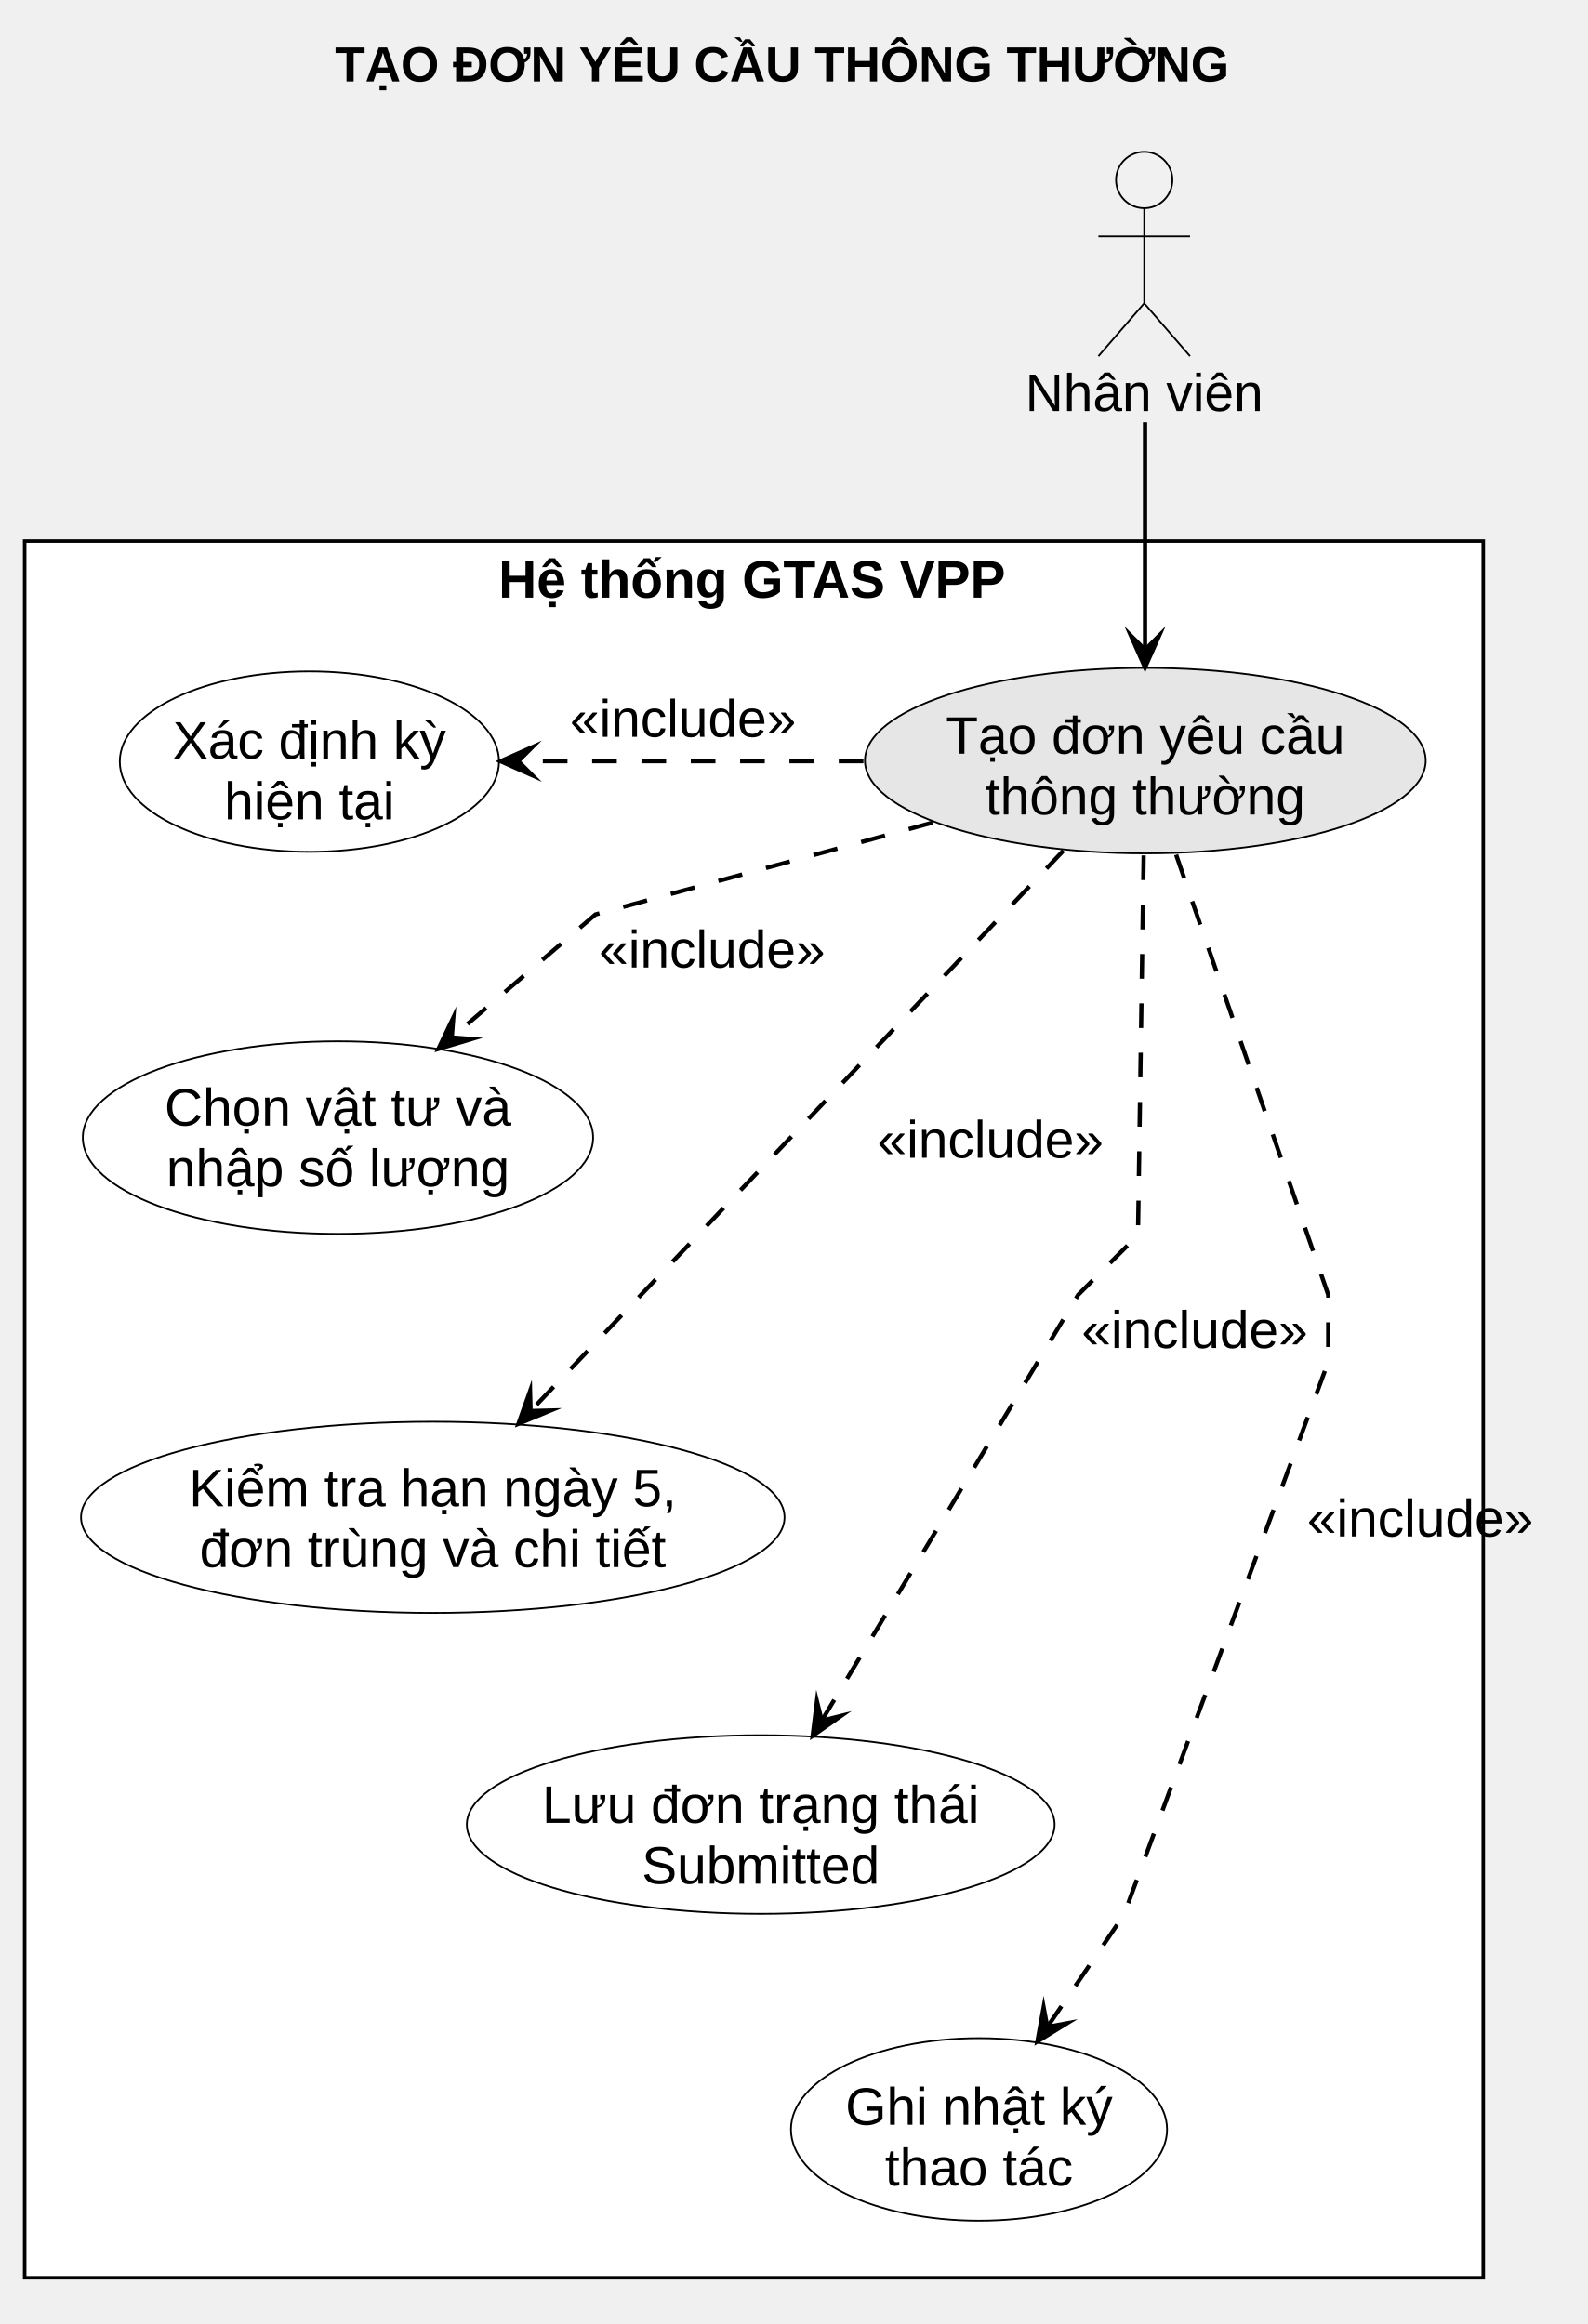
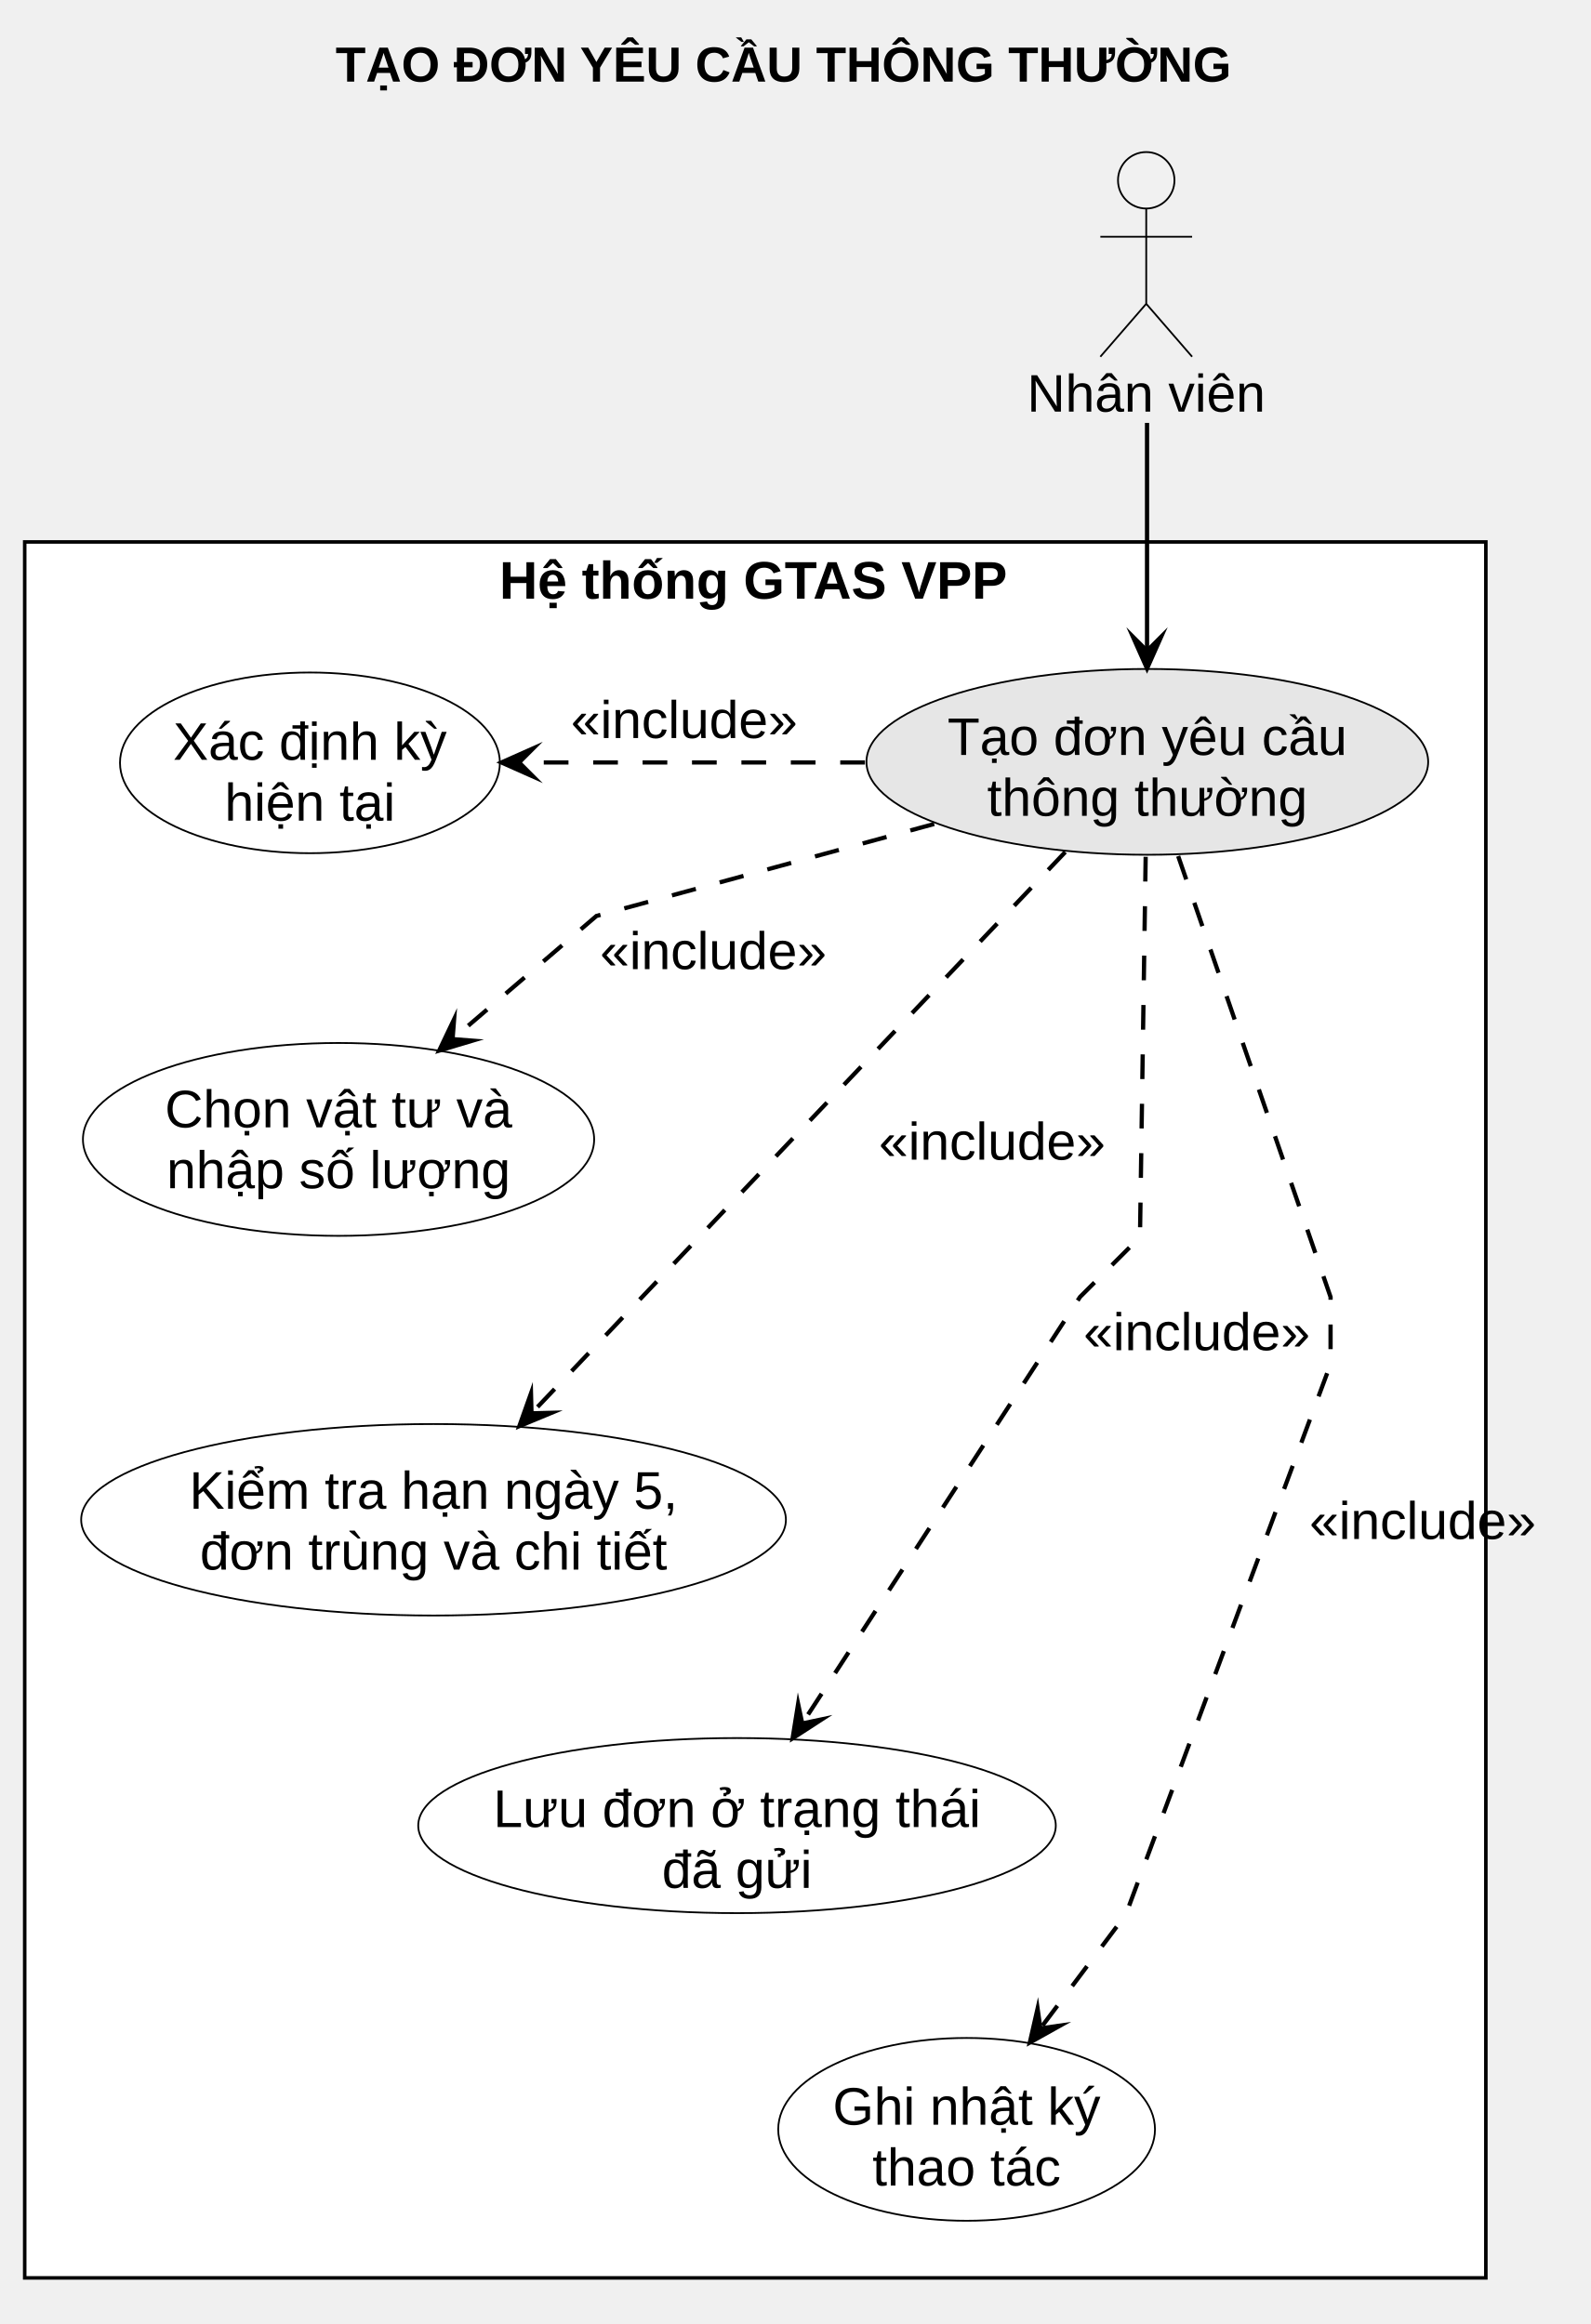
- <svg xmlns="http://www.w3.org/2000/svg" contentStyleType="text/css" data-diagram-type="DESCRIPTION" height="1237.5px" preserveAspectRatio="none" style="width:845px;height:1237px;background:#FFFFFF;" version="1.1" viewBox="0 0 845 1237" width="845.625px" zoomAndPan="magnify">
+ <svg xmlns="http://www.w3.org/2000/svg" contentStyleType="text/css" data-diagram-type="DESCRIPTION" height="1235.625px" preserveAspectRatio="none" style="width:845px;height:1235px;background:#FFFFFF;" version="1.1" viewBox="0 0 845 1235" width="845.625px" zoomAndPan="magnify">
  <defs />
  <g>
    <g class="title" data-source-line="2">
      <text fill="#000000" font-family="Arial" font-size="26.25" font-weight="700" lengthAdjust="spacing" textLength="476.345" x="178.282" y="43.372">TẠO ĐƠN YÊU CẦU THÔNG THƯỜNG</text>
    </g>
    <g class="cluster" data-qualified-name="H. th.ng GTAS VPP" data-source-line="6" id="ent0002">
-       <rect fill="#FFFFFF" height="924.375" style="stroke:#000000;stroke-width:1.875;" width="776.25" x="13.125" y="287.997" />
+       <rect fill="#FFFFFF" height="922.5" style="stroke:#000000;stroke-width:1.875;" width="776.25" x="13.125" y="287.997" />
      <text fill="#000000" font-family="Arial" font-size="28.125" font-weight="700" lengthAdjust="spacing" textLength="271.884" x="265.308" y="318.128">Hệ thống GTAS VPP</text>
    </g>
    <g class="entity" data-qualified-name="H. th.ng GTAS VPP.Create" data-source-line="7" id="ent0003">
      <ellipse cx="609.523" cy="404.864" fill="#E6E6E6" rx="149.211" ry="49.367" style="stroke:#000000;stroke-width:0.938;" />
      <text fill="#000000" font-family="Arial" font-size="28.125" lengthAdjust="spacing" textLength="212.325" x="503.361" y="401.191">Tạo đơn yêu cầu</text>
      <text fill="#000000" font-family="Arial" font-size="28.125" lengthAdjust="spacing" textLength="170.206" x="524.42" y="433.532">thông thường</text>
    </g>
    <g class="entity" data-qualified-name="H. th.ng GTAS VPP.Period" data-source-line="8" id="ent0004">
      <ellipse cx="164.655" cy="405.386" fill="#FFFFFF" rx="100.905" ry="48.014" style="stroke:#000000;stroke-width:0.938;" />
      <text fill="#000000" font-family="Arial" font-size="28.125" lengthAdjust="spacing" textLength="145.39" x="91.96" y="403.763">Xác định kỳ</text>
      <text fill="#000000" font-family="Arial" font-size="28.125" lengthAdjust="spacing" textLength="90.692" x="119.309" y="436.104">hiện tại</text>
    </g>
    <g class="entity" data-qualified-name="H. th.ng GTAS VPP.Items" data-source-line="9" id="ent0005">
      <ellipse cx="179.856" cy="605.496" fill="#FFFFFF" rx="135.793" ry="51.249" style="stroke:#000000;stroke-width:0.938;" />
      <text fill="#000000" font-family="Arial" font-size="28.125" lengthAdjust="spacing" textLength="184.543" x="87.584" y="599.094">Chọn vật tư và</text>
      <text fill="#000000" font-family="Arial" font-size="28.125" lengthAdjust="spacing" textLength="182.703" x="88.504" y="631.435">nhập số lượng</text>
    </g>
    <g class="entity" data-qualified-name="H. th.ng GTAS VPP.Validate" data-source-line="10" id="ent0006">
      <ellipse cx="230.325" cy="807.627" fill="#FFFFFF" rx="187.2" ry="50.879" style="stroke:#000000;stroke-width:0.938;" />
      <text fill="#000000" font-family="Arial" font-size="28.125" lengthAdjust="spacing" textLength="259.524" x="100.562" y="801.751">Kiểm tra hạn ngày 5,</text>
      <text fill="#000000" font-family="Arial" font-size="28.125" lengthAdjust="spacing" textLength="248.263" x="106.193" y="834.092">đơn trùng và chi tiết</text>
    </g>
    <g class="entity" data-qualified-name="H. th.ng GTAS VPP.Persist" data-source-line="11" id="ent0007">
-       <ellipse cx="404.845" cy="971.154" fill="#FFFFFF" rx="156.407" ry="47.531" style="stroke:#000000;stroke-width:0.938;" />
-       <text fill="#000000" font-family="Arial" font-size="28.125" lengthAdjust="spacing" textLength="232.732" x="288.479" y="970.283">Lưu đơn trạng thái</text>
-       <text fill="#000000" font-family="Arial" font-size="28.125" lengthAdjust="spacing" textLength="126.631" x="341.529" y="1002.624">Submitted</text>
+       <ellipse cx="391.544" cy="970.139" fill="#FFFFFF" rx="169.356" ry="46.517" style="stroke:#000000;stroke-width:0.938;" />
+       <text fill="#000000" font-family="Arial" font-size="28.125" lengthAdjust="spacing" textLength="258.989" x="262.049" y="970.894">Lưu đơn ở trạng thái</text>
+       <text fill="#000000" font-family="Arial" font-size="28.125" lengthAdjust="spacing" textLength="79.816" x="351.636" y="1003.235">đã gửi</text>
    </g>
    <g class="entity" data-qualified-name="H. th.ng GTAS VPP.Log" data-source-line="12" id="ent0008">
-       <ellipse cx="521.017" cy="1133.444" fill="#FFFFFF" rx="100.079" ry="48.571" style="stroke:#000000;stroke-width:0.938;" />
-       <text fill="#000000" font-family="Arial" font-size="28.125" lengthAdjust="spacing" textLength="142.259" x="449.887" y="1130.966">Ghi nhật ký</text>
-       <text fill="#000000" font-family="Arial" font-size="28.125" lengthAdjust="spacing" textLength="100.072" x="470.981" y="1163.306">thao tác</text>
+       <ellipse cx="513.517" cy="1131.569" fill="#FFFFFF" rx="100.079" ry="48.571" style="stroke:#000000;stroke-width:0.938;" />
+       <text fill="#000000" font-family="Arial" font-size="28.125" lengthAdjust="spacing" textLength="142.259" x="442.387" y="1129.091">Ghi nhật ký</text>
+       <text fill="#000000" font-family="Arial" font-size="28.125" lengthAdjust="spacing" textLength="100.072" x="463.481" y="1161.431">thao tác</text>
    </g>
    <g class="entity" data-qualified-name="Employee" data-source-line="4" id="ent0001">
      <ellipse cx="608.947" cy="95.81" fill="#F1F1F1" rx="15" ry="15" style="stroke:#000000;stroke-width:0.938;" />
      <path d="M608.947,110.81 L608.947,161.435 M584.572,125.81 L633.322,125.81 M608.947,161.435 L584.572,189.56 M608.947,161.435 L633.322,189.56" fill="none" style="stroke:#000000;stroke-width:0.938;" />
      <text fill="#000000" font-family="Arial" font-size="28.125" lengthAdjust="spacing" textLength="126.645" x="545.625" y="218.753">Nhân viên</text>
    </g>
    <g class="link" data-entity-1="ent0003" data-entity-2="ent0004" data-link-type="dependency" data-source-line="15" id="lnk10">
      <path d="M459.506,405.185 C395.944,405.185 332.887,405.185 275.775,405.185" fill="none" id="Create-to-Period" style="stroke:#000000;stroke-width:2.25;stroke-dasharray:13.125,13.125;" />
      <polygon fill="#000000" points="266.4,405.185,283.275,412.685,275.775,405.185,283.275,397.685,266.4,405.185" style="stroke:#000000;stroke-width:2.25;stroke-linejoin:miter;stroke-miterlimit:10;" />
      <text fill="#000000" font-family="Arial" font-size="28.125" lengthAdjust="spacing" textLength="120.41" x="303.281" y="392.191">«include»</text>
    </g>
    <g class="link" data-entity-1="ent0003" data-entity-2="ent0005" data-link-type="dependency" data-source-line="16" id="lnk11">
      <path d="M496.294,437.866 C413.981,460.291 316.875,486.747 316.875,486.747 C316.875,486.747 278.865,519.294 240.428,552.201" fill="none" id="Create-to-Items" style="stroke:#000000;stroke-width:2.25;stroke-dasharray:13.125,13.125;" />
      <polygon fill="#000000" points="233.306,558.297,251.003,553.02,240.428,552.201,241.248,541.626,233.306,558.297" style="stroke:#000000;stroke-width:2.25;stroke-linejoin:miter;stroke-miterlimit:10;" />
      <text fill="#000000" font-family="Arial" font-size="28.125" lengthAdjust="spacing" textLength="120.41" x="318.75" y="515.003">«include»</text>
    </g>
    <g class="link" data-entity-1="ent0003" data-entity-2="ent0006" data-link-type="dependency" data-source-line="17" id="lnk12">
      <path d="M565.931,452.772 C493.65,528.804 355.846,673.752 282.365,751.059" fill="none" id="Create-to-Validate" style="stroke:#000000;stroke-width:2.25;stroke-dasharray:13.125,13.125;" />
      <polygon fill="#000000" points="275.906,757.854,292.968,750.79,282.365,751.059,282.096,740.455,275.906,757.854" style="stroke:#000000;stroke-width:2.25;stroke-linejoin:miter;stroke-miterlimit:10;" />
      <text fill="#000000" font-family="Arial" font-size="28.125" lengthAdjust="spacing" textLength="120.41" x="466.875" y="616.253">«include»</text>
    </g>
    <g class="link" data-entity-1="ent0003" data-entity-2="ent0007" data-link-type="dependency" data-source-line="18" id="lnk13">
-       <path d="M608.644,455.322 C607.556,528.054 605.625,657.372 605.625,657.372 C605.625,657.372 573.75,689.247 573.75,689.247 C573.75,689.247 485.134,836.428 437.322,915.871" fill="none" id="Create-to-Persist" style="stroke:#000000;stroke-width:2.25;stroke-dasharray:13.125,13.125;" />
-       <polygon fill="#000000" points="432.488,923.904,447.615,913.313,437.322,915.871,434.763,905.578,432.488,923.904" style="stroke:#000000;stroke-width:2.25;stroke-linejoin:miter;stroke-miterlimit:10;" />
+       <path d="M608.644,455.322 C607.556,528.054 605.625,657.372 605.625,657.372 C605.625,657.372 573.75,689.247 573.75,689.247 C573.75,689.247 477.615,836.903 426.202,915.878" fill="none" id="Create-to-Persist" style="stroke:#000000;stroke-width:2.25;stroke-dasharray:13.125,13.125;" />
+       <polygon fill="#000000" points="421.087,923.735,436.58,913.684,426.202,915.878,424.009,905.501,421.087,923.735" style="stroke:#000000;stroke-width:2.25;stroke-linejoin:miter;stroke-miterlimit:10;" />
      <text fill="#000000" font-family="Arial" font-size="28.125" lengthAdjust="spacing" textLength="120.41" x="575.625" y="717.503">«include»</text>
    </g>
    <g class="link" data-entity-1="ent0003" data-entity-2="ent0008" data-link-type="dependency" data-source-line="19" id="lnk14">
-       <path d="M625.913,454.929 C653.737,535.441 706.875,689.247 706.875,689.247 C706.875,689.247 706.875,724.872 706.875,724.872 C706.875,724.872 598.125,1019.247 598.125,1019.247 C598.125,1019.247 578.76,1047.602 557.366,1078.896" fill="none" id="Create-to-Log" style="stroke:#000000;stroke-width:2.25;stroke-dasharray:13.125,13.125;" />
-       <polygon fill="#000000" points="552.075,1086.635,567.79,1076.937,557.366,1078.896,555.407,1068.472,552.075,1086.635" style="stroke:#000000;stroke-width:2.25;stroke-linejoin:miter;stroke-miterlimit:10;" />
+       <path d="M625.913,454.929 C653.737,535.441 706.875,689.247 706.875,689.247 C706.875,689.247 706.875,724.872 706.875,724.872 C706.875,724.872 598.125,1017.372 598.125,1017.372 C598.125,1017.372 576.298,1046.471 552.729,1077.915" fill="none" id="Create-to-Log" style="stroke:#000000;stroke-width:2.25;stroke-dasharray:13.125,13.125;" />
+       <polygon fill="#000000" points="547.106,1085.416,563.229,1076.412,552.729,1077.915,551.226,1067.415,547.106,1085.416" style="stroke:#000000;stroke-width:2.25;stroke-linejoin:miter;stroke-miterlimit:10;" />
      <text fill="#000000" font-family="Arial" font-size="28.125" lengthAdjust="spacing" textLength="120.41" x="695.625" y="817.816">«include»</text>
    </g>
    <g class="link" data-entity-1="ent0001" data-entity-2="ent0003" data-link-type="dependency" data-source-line="27" id="lnk19">
      <path d="M609.375,224.735 C609.375,266.491 609.375,308.866 609.375,345.879" fill="none" id="Employee-to-Create" style="stroke:#000000;stroke-width:2.25;" />
      <polygon fill="#000000" points="609.375,355.254,616.875,338.379,609.375,345.879,601.875,338.379,609.375,355.254" style="stroke:#000000;stroke-width:2.25;stroke-linejoin:miter;stroke-miterlimit:10;" />
    </g>
  </g>
</svg>
